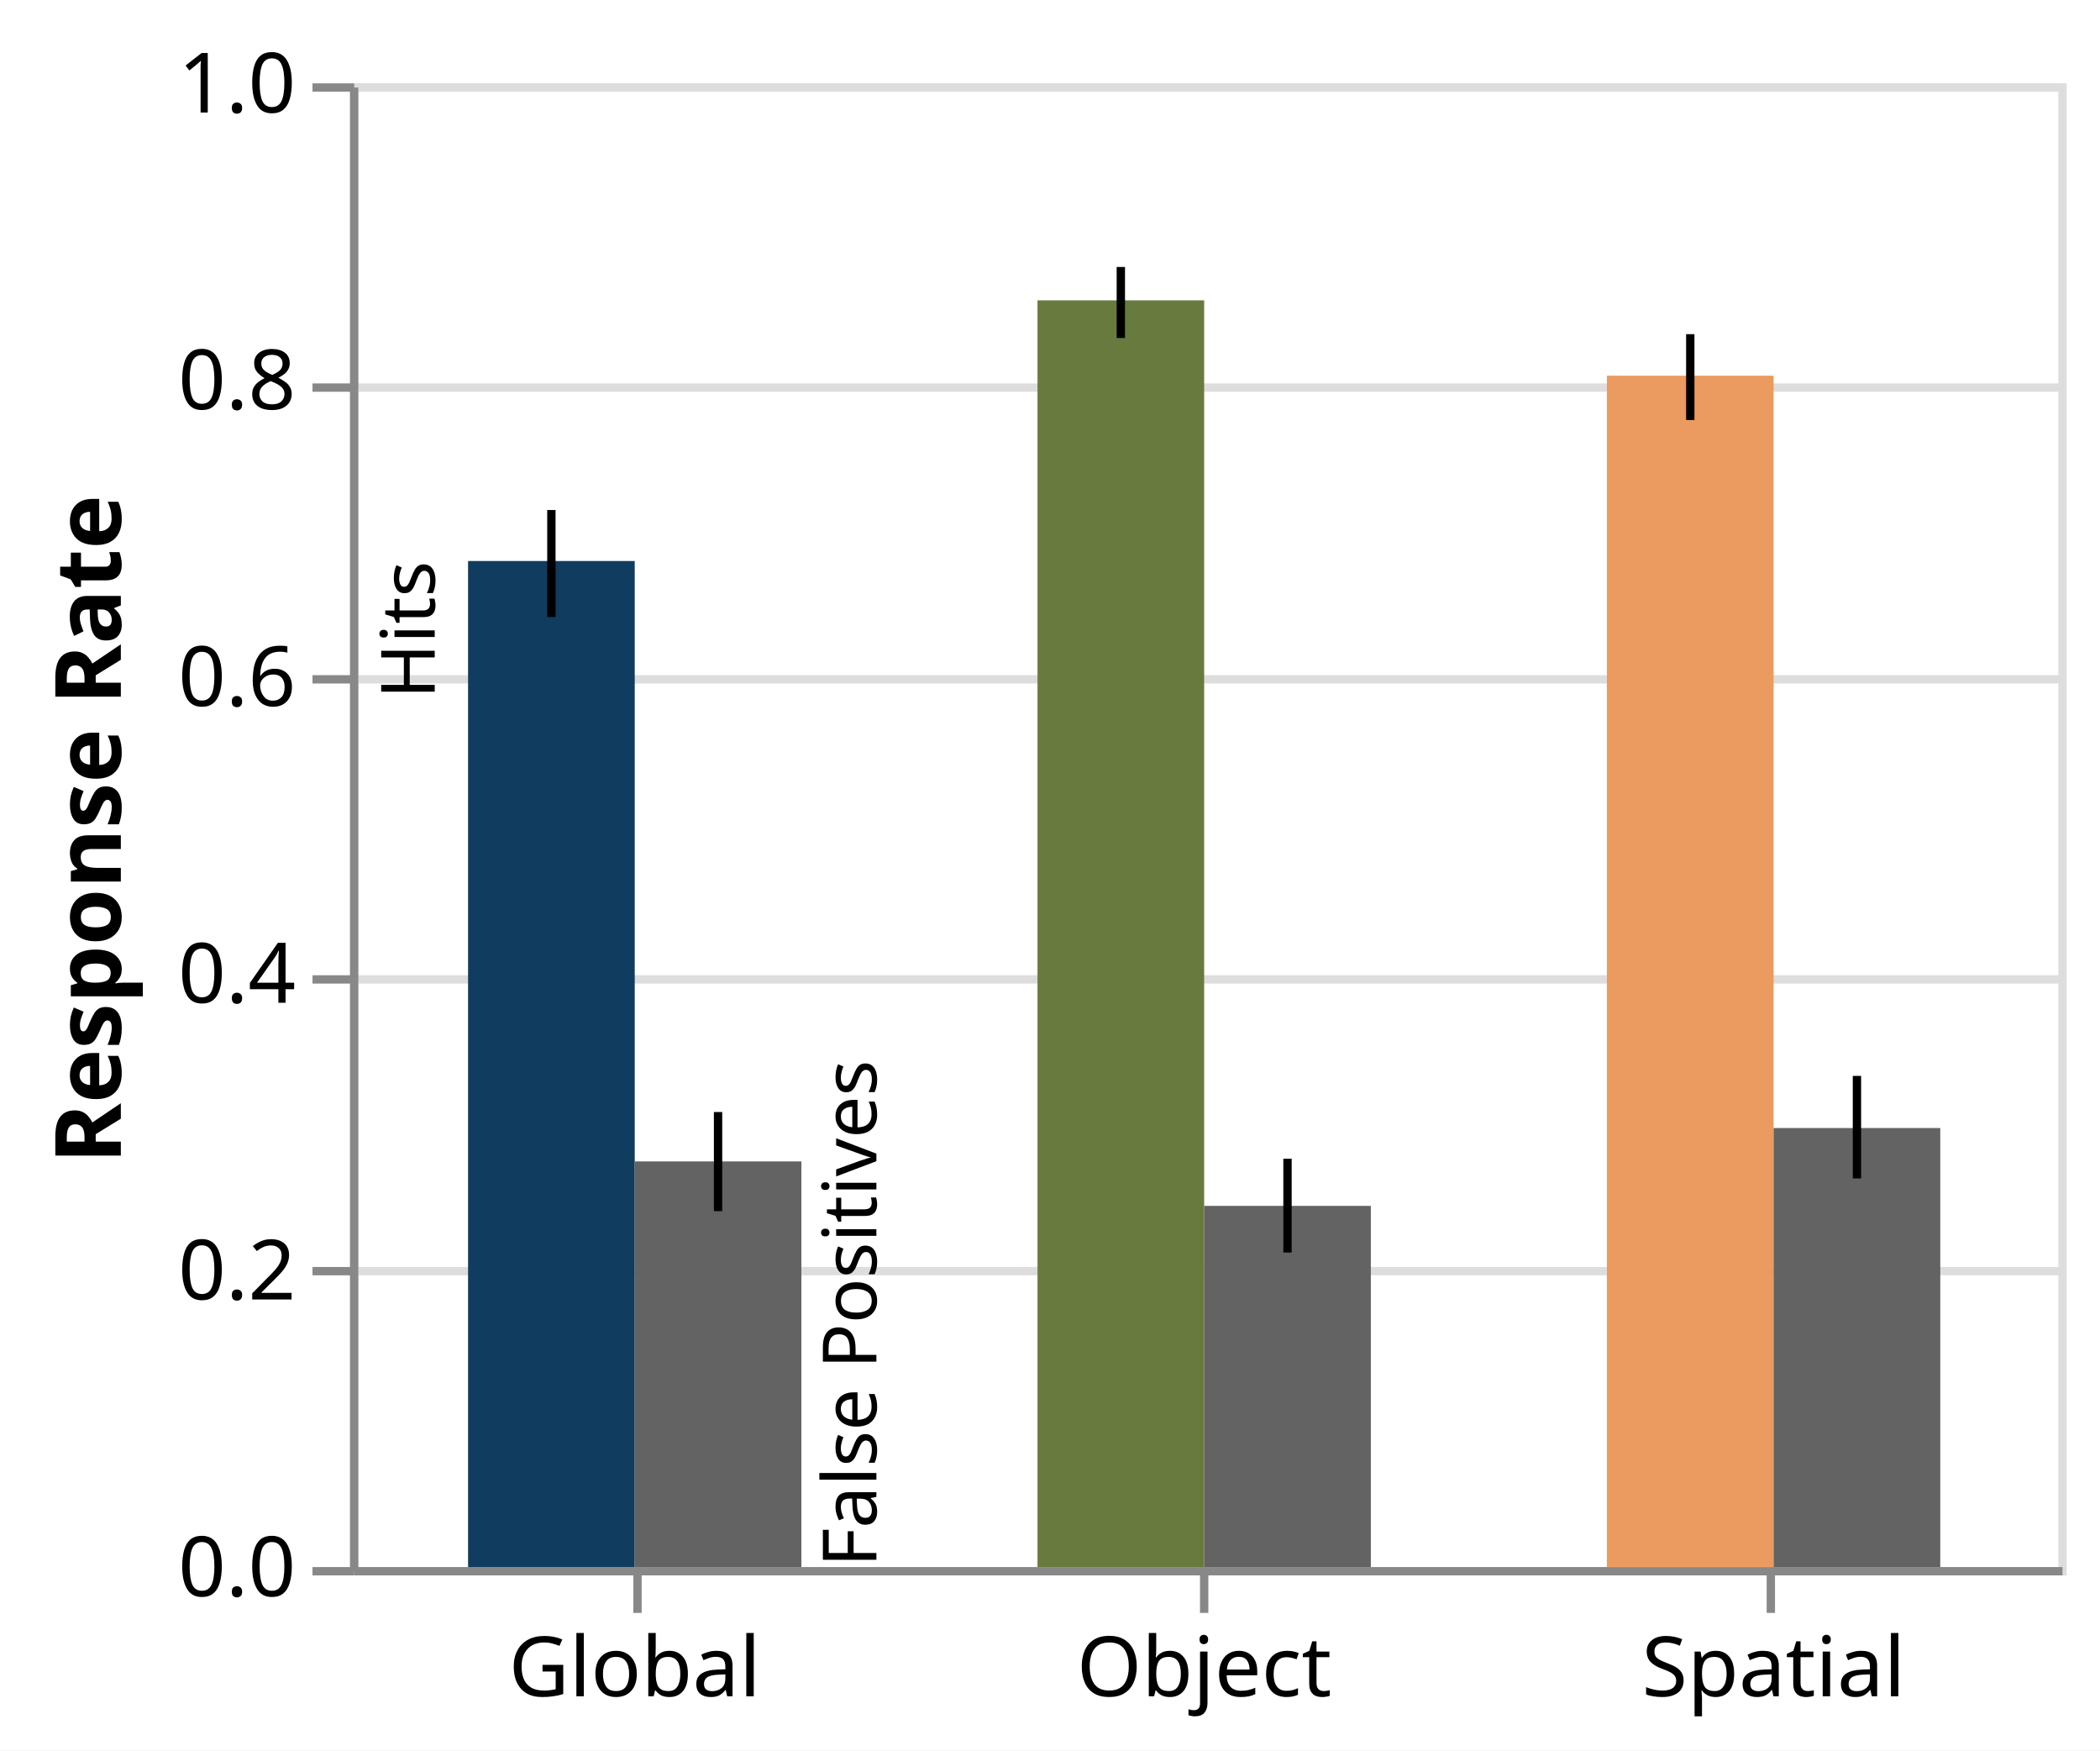
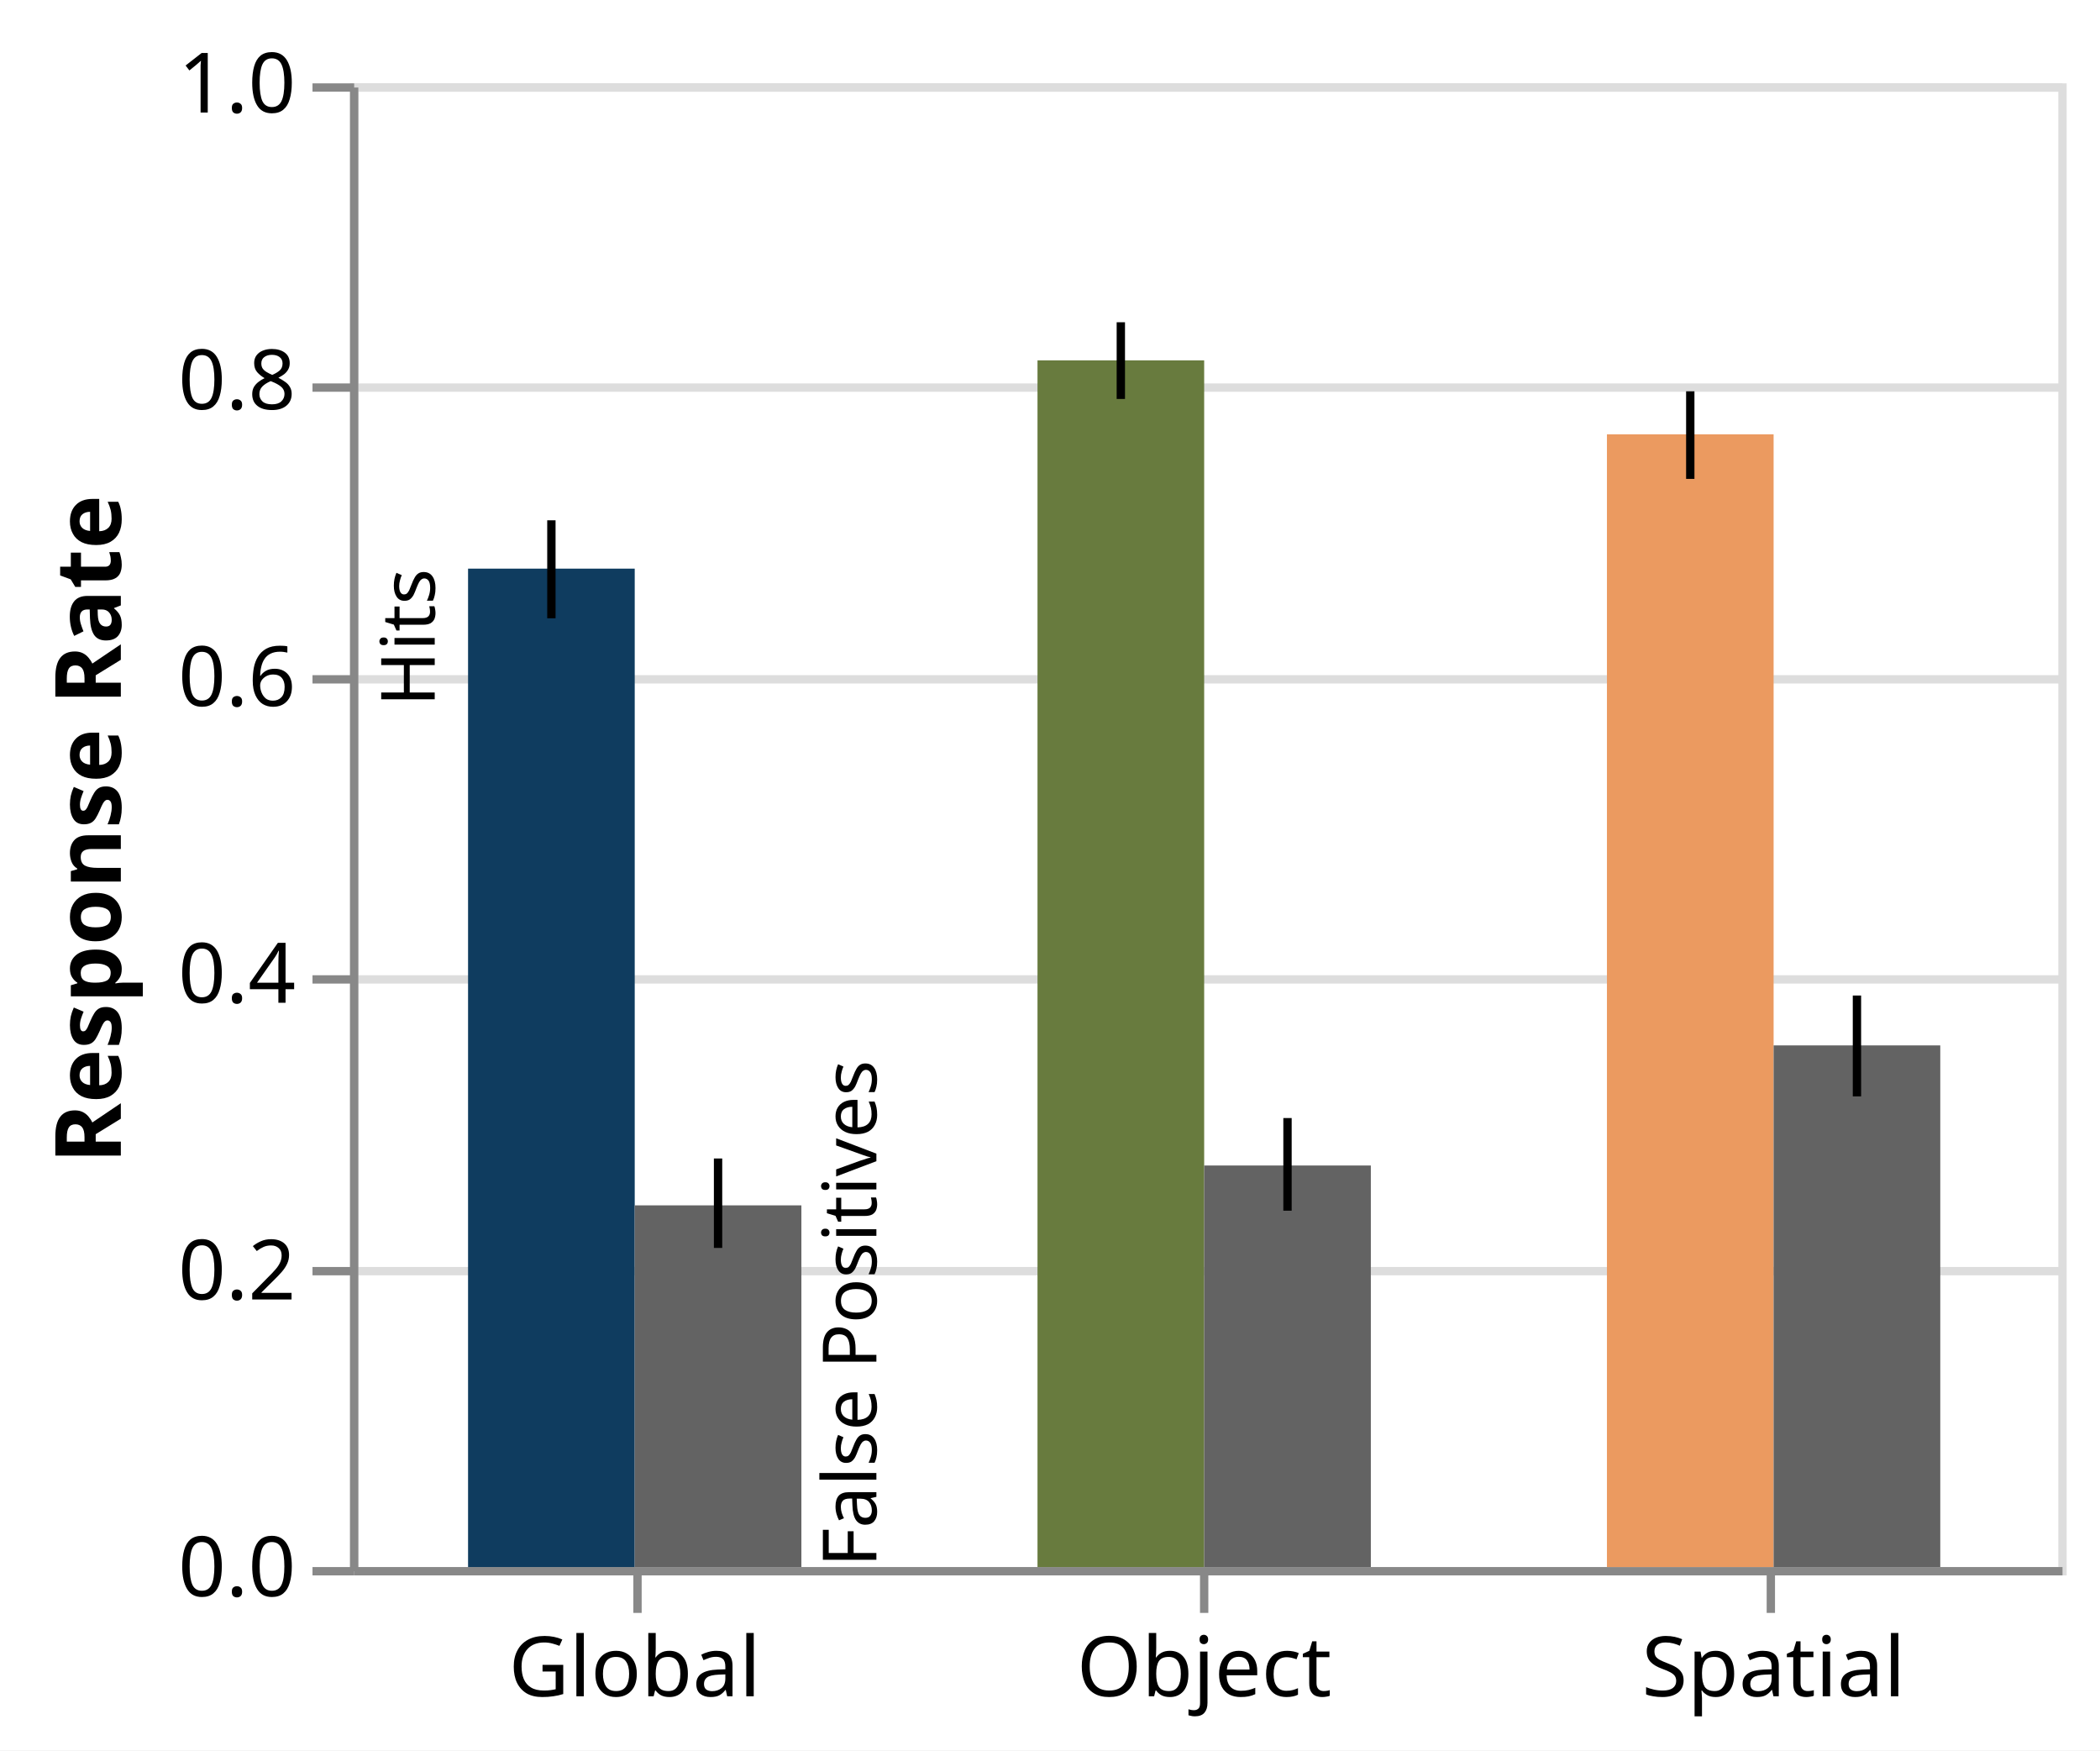
<svg xmlns="http://www.w3.org/2000/svg" class="marks" width="252" height="210" viewBox="0 0 252 210" version="1.1">
  <rect width="252" height="210" fill="white" />
  <g fill="none" stroke-miterlimit="10" transform="translate(42,10)">
    <g class="mark-group role-frame root" role="graphics-object" aria-roledescription="group mark container">
      <g transform="translate(0,0)">
        <path class="background" aria-hidden="true" d="M0.5,0.5h205v178h-205Z" stroke="#ddd" />
        <g>
          <g class="mark-group role-axis" aria-hidden="true">
            <g transform="translate(0.5,0.5)">
              <path class="background" aria-hidden="true" d="M0,0h0v0h0Z" pointer-events="none" />
              <g>
                <g class="mark-rule role-axis-grid" pointer-events="none">
                  <line transform="translate(0,178)" x2="205" y2="0" stroke="#ddd" stroke-width="1" opacity="1" />
                  <line transform="translate(0,142)" x2="205" y2="0" stroke="#ddd" stroke-width="1" opacity="1" />
                  <line transform="translate(0,107)" x2="205" y2="0" stroke="#ddd" stroke-width="1" opacity="1" />
                  <line transform="translate(0,71)" x2="205" y2="0" stroke="#ddd" stroke-width="1" opacity="1" />
                  <line transform="translate(0,36)" x2="205" y2="0" stroke="#ddd" stroke-width="1" opacity="1" />
                  <line transform="translate(0,0)" x2="205" y2="0" stroke="#ddd" stroke-width="1" opacity="1" />
                </g>
              </g>
              <path class="foreground" aria-hidden="true" d="" pointer-events="none" display="none" />
            </g>
          </g>
          <g class="mark-group role-axis" role="graphics-symbol" aria-roledescription="axis" aria-label="X-axis for a discrete scale with 3 values: global, object, spatial">
            <g transform="translate(0.5,178.5)">
              <path class="background" aria-hidden="true" d="M0,0h0v0h0Z" pointer-events="none" />
              <g>
                <g class="mark-rule role-axis-tick" pointer-events="none">
                  <line transform="translate(34,0)" x2="0" y2="5" stroke="#888" stroke-width="1" opacity="1" />
                  <line transform="translate(102,0)" x2="0" y2="5" stroke="#888" stroke-width="1" opacity="1" />
                  <line transform="translate(170,0)" x2="0" y2="5" stroke="#888" stroke-width="1" opacity="1" />
                </g>
                <g class="mark-text role-axis-label" pointer-events="none">
                  <text text-anchor="middle" transform="translate(33.66667,15)" font-family="sans-serif" font-size="10px" fill="#000" opacity="1">Global</text>
                  <text text-anchor="middle" transform="translate(102,15)" font-family="sans-serif" font-size="10px" fill="#000" opacity="1">Object</text>
                  <text text-anchor="middle" transform="translate(170.3333,15)" font-family="sans-serif" font-size="10px" fill="#000" opacity="1">Spatial</text>
                </g>
                <g class="mark-rule role-axis-domain" pointer-events="none">
                  <line transform="translate(0,0)" x2="205" y2="0" stroke="#888" stroke-width="1" opacity="1" />
                </g>
              </g>
              <path class="foreground" aria-hidden="true" d="" pointer-events="none" display="none" />
            </g>
          </g>
          <g class="mark-group role-axis" role="graphics-symbol" aria-roledescription="axis" aria-label="Y-axis titled 'Response Rate' for a linear scale with values from 0.0 to 1.0">
            <g transform="translate(0.5,0.5)">
              <path class="background" aria-hidden="true" d="M0,0h0v0h0Z" pointer-events="none" />
              <g>
                <g class="mark-rule role-axis-tick" pointer-events="none">
                  <line transform="translate(0,178)" x2="-5" y2="0" stroke="#888" stroke-width="1" opacity="1" />
                  <line transform="translate(0,142)" x2="-5" y2="0" stroke="#888" stroke-width="1" opacity="1" />
                  <line transform="translate(0,107)" x2="-5" y2="0" stroke="#888" stroke-width="1" opacity="1" />
                  <line transform="translate(0,71)" x2="-5" y2="0" stroke="#888" stroke-width="1" opacity="1" />
                  <line transform="translate(0,36)" x2="-5" y2="0" stroke="#888" stroke-width="1" opacity="1" />
                  <line transform="translate(0,0)" x2="-5" y2="0" stroke="#888" stroke-width="1" opacity="1" />
                </g>
                <g class="mark-text role-axis-label" pointer-events="none">
                  <text text-anchor="end" transform="translate(-7,181)" font-family="sans-serif" font-size="10px" fill="#000" opacity="1">0.0</text>
                  <text text-anchor="end" transform="translate(-7,145.4)" font-family="sans-serif" font-size="10px" fill="#000" opacity="1">0.2</text>
                  <text text-anchor="end" transform="translate(-7,109.8)" font-family="sans-serif" font-size="10px" fill="#000" opacity="1">0.4</text>
                  <text text-anchor="end" transform="translate(-7,74.2)" font-family="sans-serif" font-size="10px" fill="#000" opacity="1">0.6</text>
                  <text text-anchor="end" transform="translate(-7,38.6)" font-family="sans-serif" font-size="10px" fill="#000" opacity="1">0.8</text>
                  <text text-anchor="end" transform="translate(-7,3)" font-family="sans-serif" font-size="10px" fill="#000" opacity="1">1.0</text>
                </g>
                <g class="mark-rule role-axis-domain" pointer-events="none">
                  <line transform="translate(0,178)" x2="0" y2="-178" stroke="#888" stroke-width="1" opacity="1" />
                </g>
                <g class="mark-text role-axis-title" pointer-events="none">
                  <text text-anchor="middle" transform="translate(-26,89) rotate(-90) translate(0,-2)" font-family="sans-serif" font-size="11px" font-weight="bold" fill="#000" opacity="1">Response Rate</text>
                </g>
              </g>
              <path class="foreground" aria-hidden="true" d="" pointer-events="none" display="none" />
            </g>
          </g>
          <g class="mark-rect role-mark layer_0_marks" role="graphics-object" aria-roledescription="rect mark container">
-             <path aria-label=": global; Response Rate: 0.678065161288; condition: global" role="graphics-symbol" aria-roledescription="bar" d="M14.167,57.304h20v120.696h-20Z" fill="#0F3C5F" />
-             <path aria-label=": object; Response Rate: 0.853754608624; condition: object" role="graphics-symbol" aria-roledescription="bar" d="M82.5,26.032h20v151.968h-20Z" fill="#687B3E" />
-             <path aria-label=": spatial; Response Rate: 0.802955778098; condition: spatial" role="graphics-symbol" aria-roledescription="bar" d="M150.833,35.074h20v142.926h-20Z" fill="#EB9A60" />
+             <path aria-label=": global; Response Rate: 0.672925195468; condition: global" role="graphics-symbol" aria-roledescription="bar" d="M14.167,58.219h20v119.781h-20Z" fill="#0F3C5F" />
+             <path aria-label=": object; Response Rate: 0.813300698165; condition: object" role="graphics-symbol" aria-roledescription="bar" d="M82.5,33.232h20v144.768h-20Z" fill="#687B3E" />
+             <path aria-label=": spatial; Response Rate: 0.763448519153; condition: spatial" role="graphics-symbol" aria-roledescription="bar" d="M150.833,42.106h20v135.894h-20Z" fill="#EB9A60" />
          </g>
          <g class="mark-rect role-mark layer_1_marks" role="graphics-object" aria-roledescription="rect mark container">
-             <path aria-label=": global; Mean of prop: 0.273399919458" role="graphics-symbol" aria-roledescription="bar" d="M34.167,129.335h20v48.665h-20Z" fill="#636363" />
-             <path aria-label=": object; Mean of prop: 0.243428962814" role="graphics-symbol" aria-roledescription="bar" d="M102.5,134.67h20v43.33h-20Z" fill="#636363" />
-             <path aria-label=": spatial; Mean of prop: 0.295898564155" role="graphics-symbol" aria-roledescription="bar" d="M170.833,125.33h20v52.67h-20Z" fill="#636363" />
+             <path aria-label=": global; Mean of prop: 0.243781745061" role="graphics-symbol" aria-roledescription="bar" d="M34.167,134.607h20v43.393h-20Z" fill="#636363" />
+             <path aria-label=": object; Mean of prop: 0.270644612623" role="graphics-symbol" aria-roledescription="bar" d="M102.5,129.825h20v48.175h-20Z" fill="#636363" />
+             <path aria-label=": spatial; Mean of prop: 0.351595907872" role="graphics-symbol" aria-roledescription="bar" d="M170.833,115.416h20v62.584h-20Z" fill="#636363" />
          </g>
          <g class="mark-rule role-mark layer_2_marks" role="graphics-object" aria-roledescription="rule mark container">
-             <line aria-label=": 0.640345645229; upper: 0.7124361175" role="graphics-symbol" aria-roledescription="rule mark" transform="translate(24.16667,64.01848)" x2="0" y2="-12.832" stroke="black" />
-             <line aria-label=": 0.828355404935; upper: 0.876242974531" role="graphics-symbol" aria-roledescription="rule mark" transform="translate(92.5,30.55274)" x2="0" y2="-8.524" stroke="black" />
-             <line aria-label=": 0.773083484056; upper: 0.83094824879" role="graphics-symbol" aria-roledescription="rule mark" transform="translate(160.8333,40.39114)" x2="0" y2="-10.3" stroke="black" />
+             <line aria-label=": 0.639466796711; upper: 0.705505286199" role="graphics-symbol" aria-roledescription="rule mark" transform="translate(24.16667,64.17491)" x2="0" y2="-11.755" stroke="black" />
+             <line aria-label=": 0.787288598754; upper: 0.838985080839" role="graphics-symbol" aria-roledescription="rule mark" transform="translate(92.5,37.86263)" x2="0" y2="-9.202" stroke="black" />
+             <line aria-label=": 0.733420293294; upper: 0.792450234344" role="graphics-symbol" aria-roledescription="rule mark" transform="translate(160.8333,47.45119)" x2="0" y2="-10.507" stroke="black" />
          </g>
          <g class="mark-rule role-mark layer_3_marks" role="graphics-object" aria-roledescription="rule mark container">
-             <line aria-label=": 0.239872062163; upper: 0.306691764616" role="graphics-symbol" aria-roledescription="rule mark" transform="translate(44.16667,135.3028)" x2="0" y2="-11.894" stroke="black" />
-             <line aria-label=": 0.211982980414; upper: 0.275190095985" role="graphics-symbol" aria-roledescription="rule mark" transform="translate(112.5,140.267)" x2="0" y2="-11.251" stroke="black" />
-             <line aria-label=": 0.261938454631; upper: 0.331038162267" role="graphics-symbol" aria-roledescription="rule mark" transform="translate(180.8333,131.375)" x2="0" y2="-12.3" stroke="black" />
+             <line aria-label=": 0.215093967569; upper: 0.275375132529" role="graphics-symbol" aria-roledescription="rule mark" transform="translate(44.16667,139.7133)" x2="0" y2="-10.73" stroke="black" />
+             <line aria-label=": 0.240188603944; upper: 0.302624686595" role="graphics-symbol" aria-roledescription="rule mark" transform="translate(112.5,135.2464)" x2="0" y2="-11.114" stroke="black" />
+             <line aria-label=": 0.317235605167; upper: 0.385210819383" role="graphics-symbol" aria-roledescription="rule mark" transform="translate(180.8333,121.5321)" x2="0" y2="-12.1" stroke="black" />
          </g>
          <g class="mark-text role-mark layer_4_marks" role="graphics-object" aria-roledescription="text mark container">
-             <text aria-label=": global; Mean of prop: 0.678065161288" role="graphics-symbol" aria-roledescription="text mark" text-anchor="end" transform="translate(34.16667,57.3044) rotate(-90) translate(0,-24)" font-family="sans-serif" font-size="9px" fill="black">Hits</text>
+             <text aria-label=": global; Mean of prop: 0.672925195468" role="graphics-symbol" aria-roledescription="text mark" text-anchor="end" transform="translate(34.16667,58.21932) rotate(-90) translate(0,-24)" font-family="sans-serif" font-size="9px" fill="black">Hits</text>
          </g>
          <g class="mark-text role-mark layer_5_marks" role="graphics-object" aria-roledescription="text mark container">
            <text aria-label=": global" role="graphics-symbol" aria-roledescription="text mark" text-anchor="start" transform="translate(34.16667,178) rotate(-90) translate(0,29)" font-family="sans-serif" font-size="9px" fill="black">False Positives</text>
          </g>
        </g>
        <path class="foreground" aria-hidden="true" d="" display="none" />
      </g>
    </g>
  </g>
</svg>
